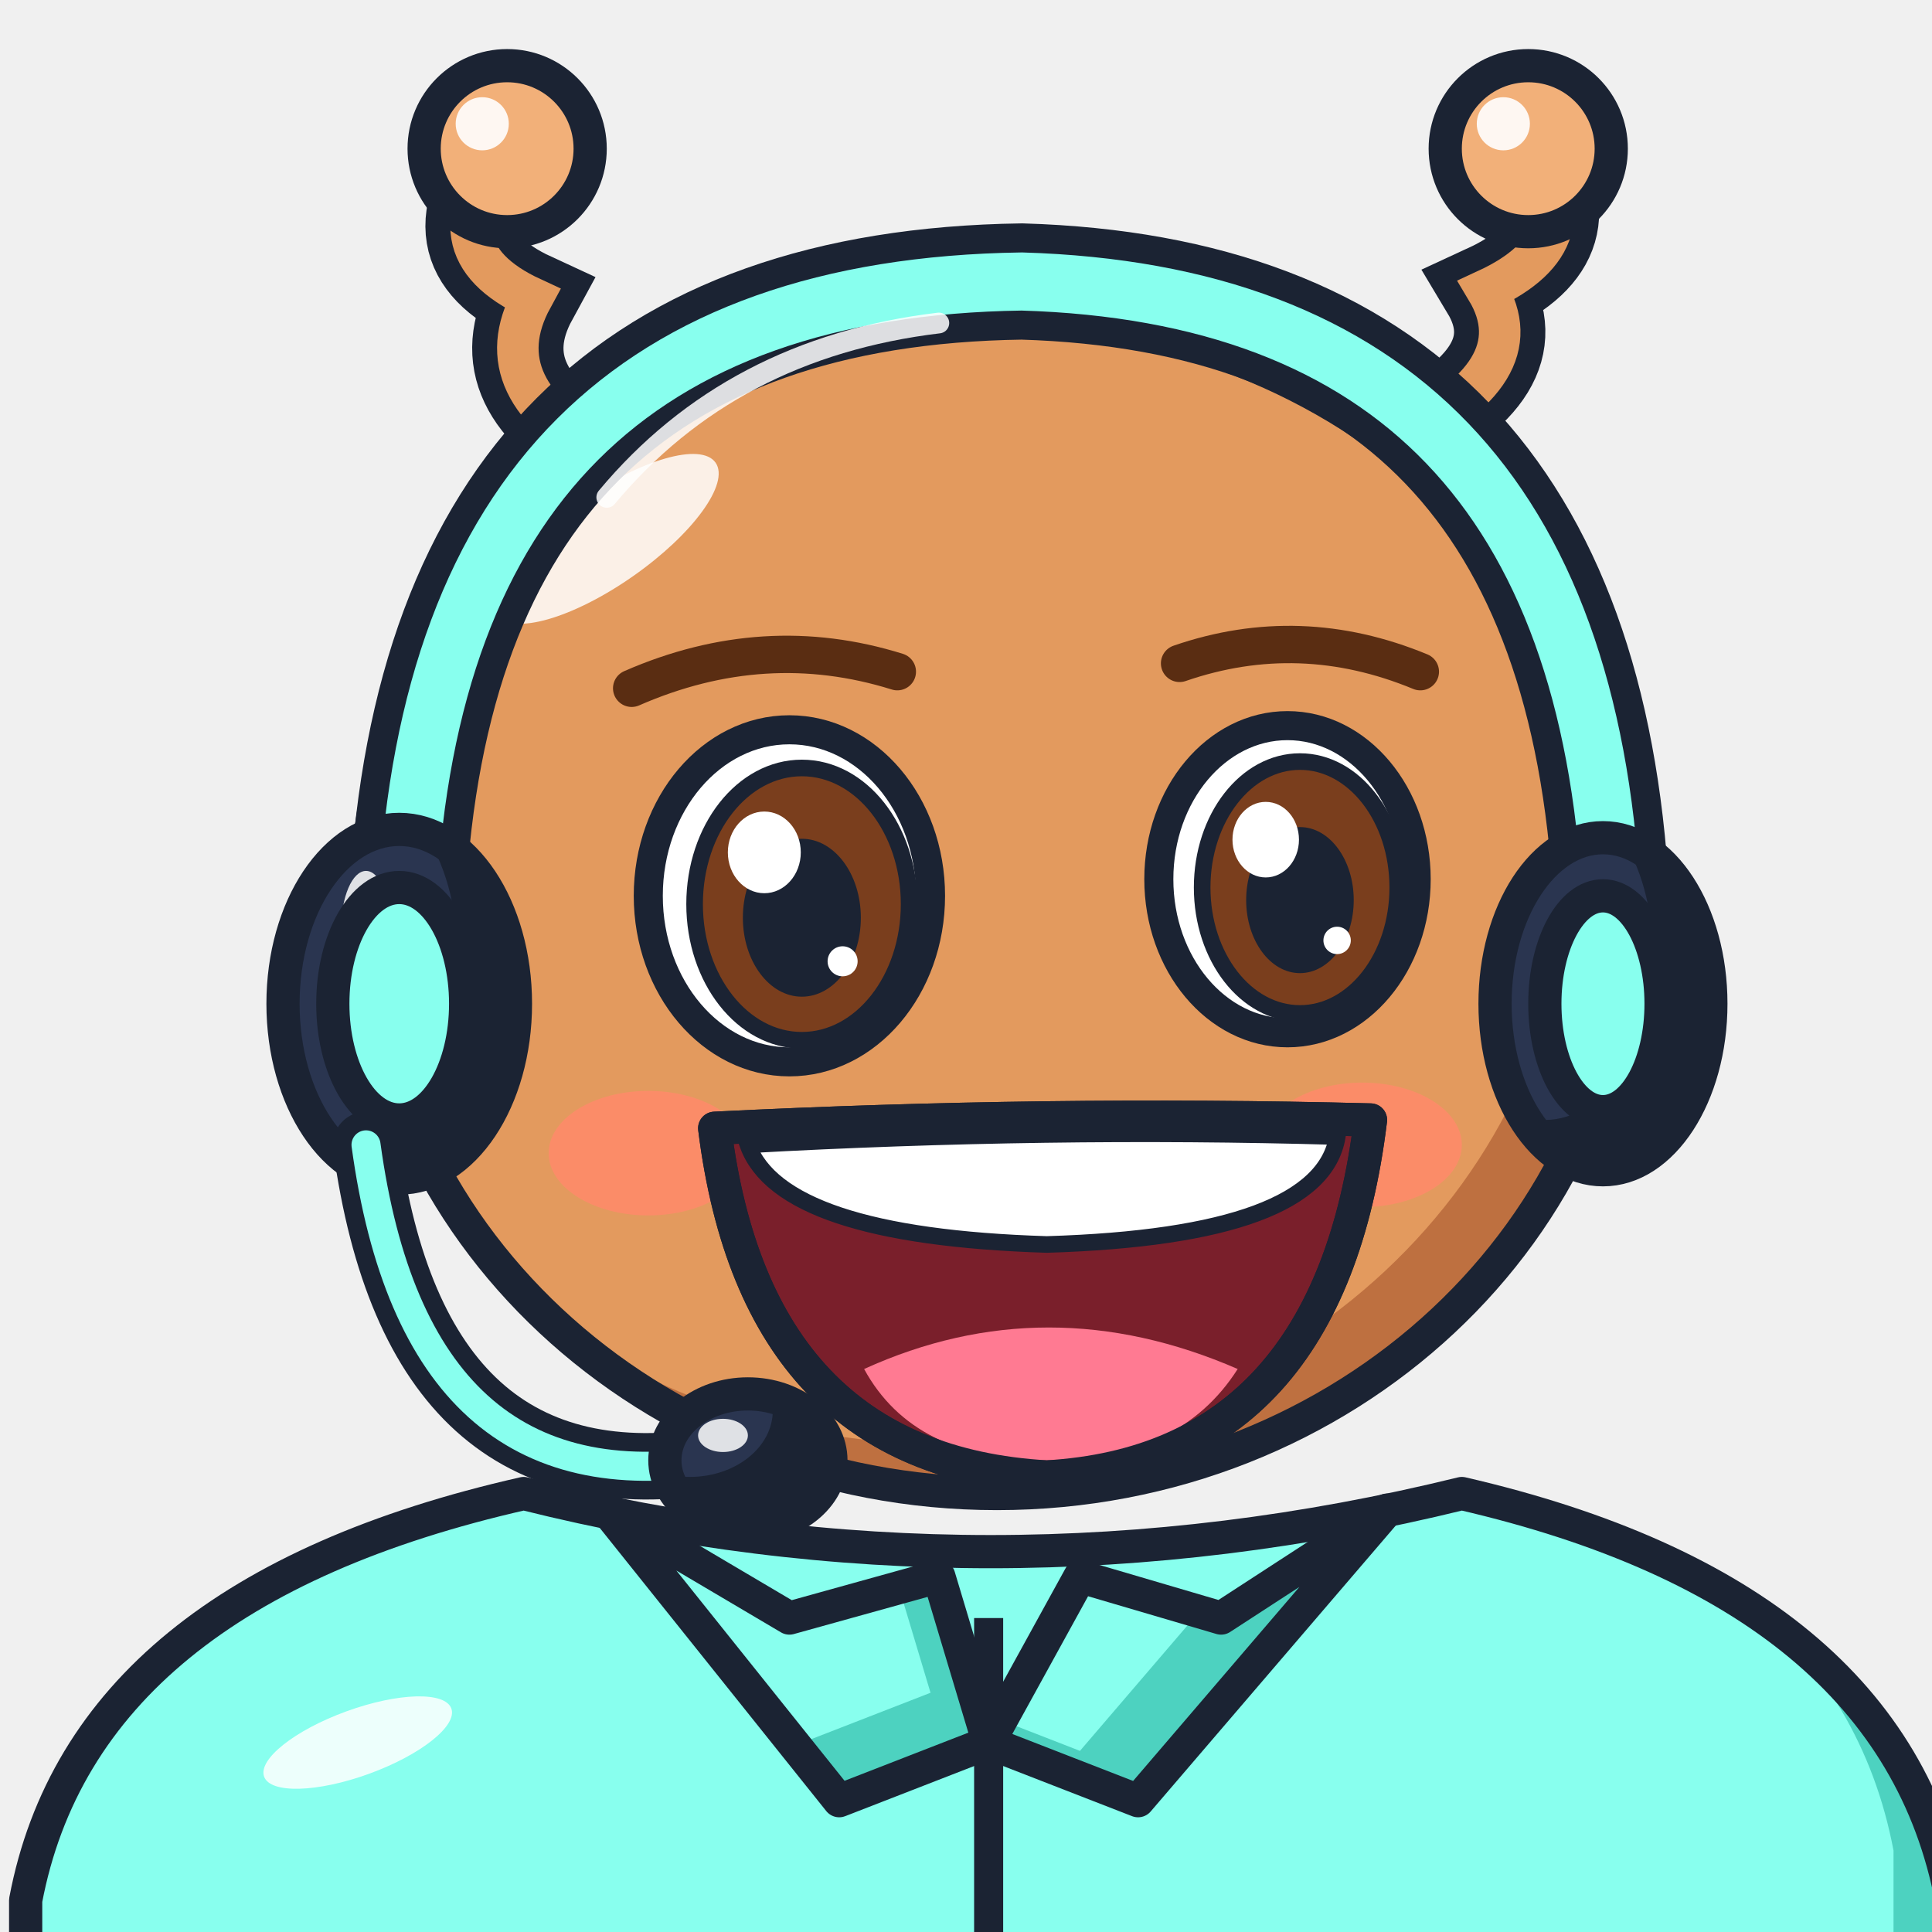
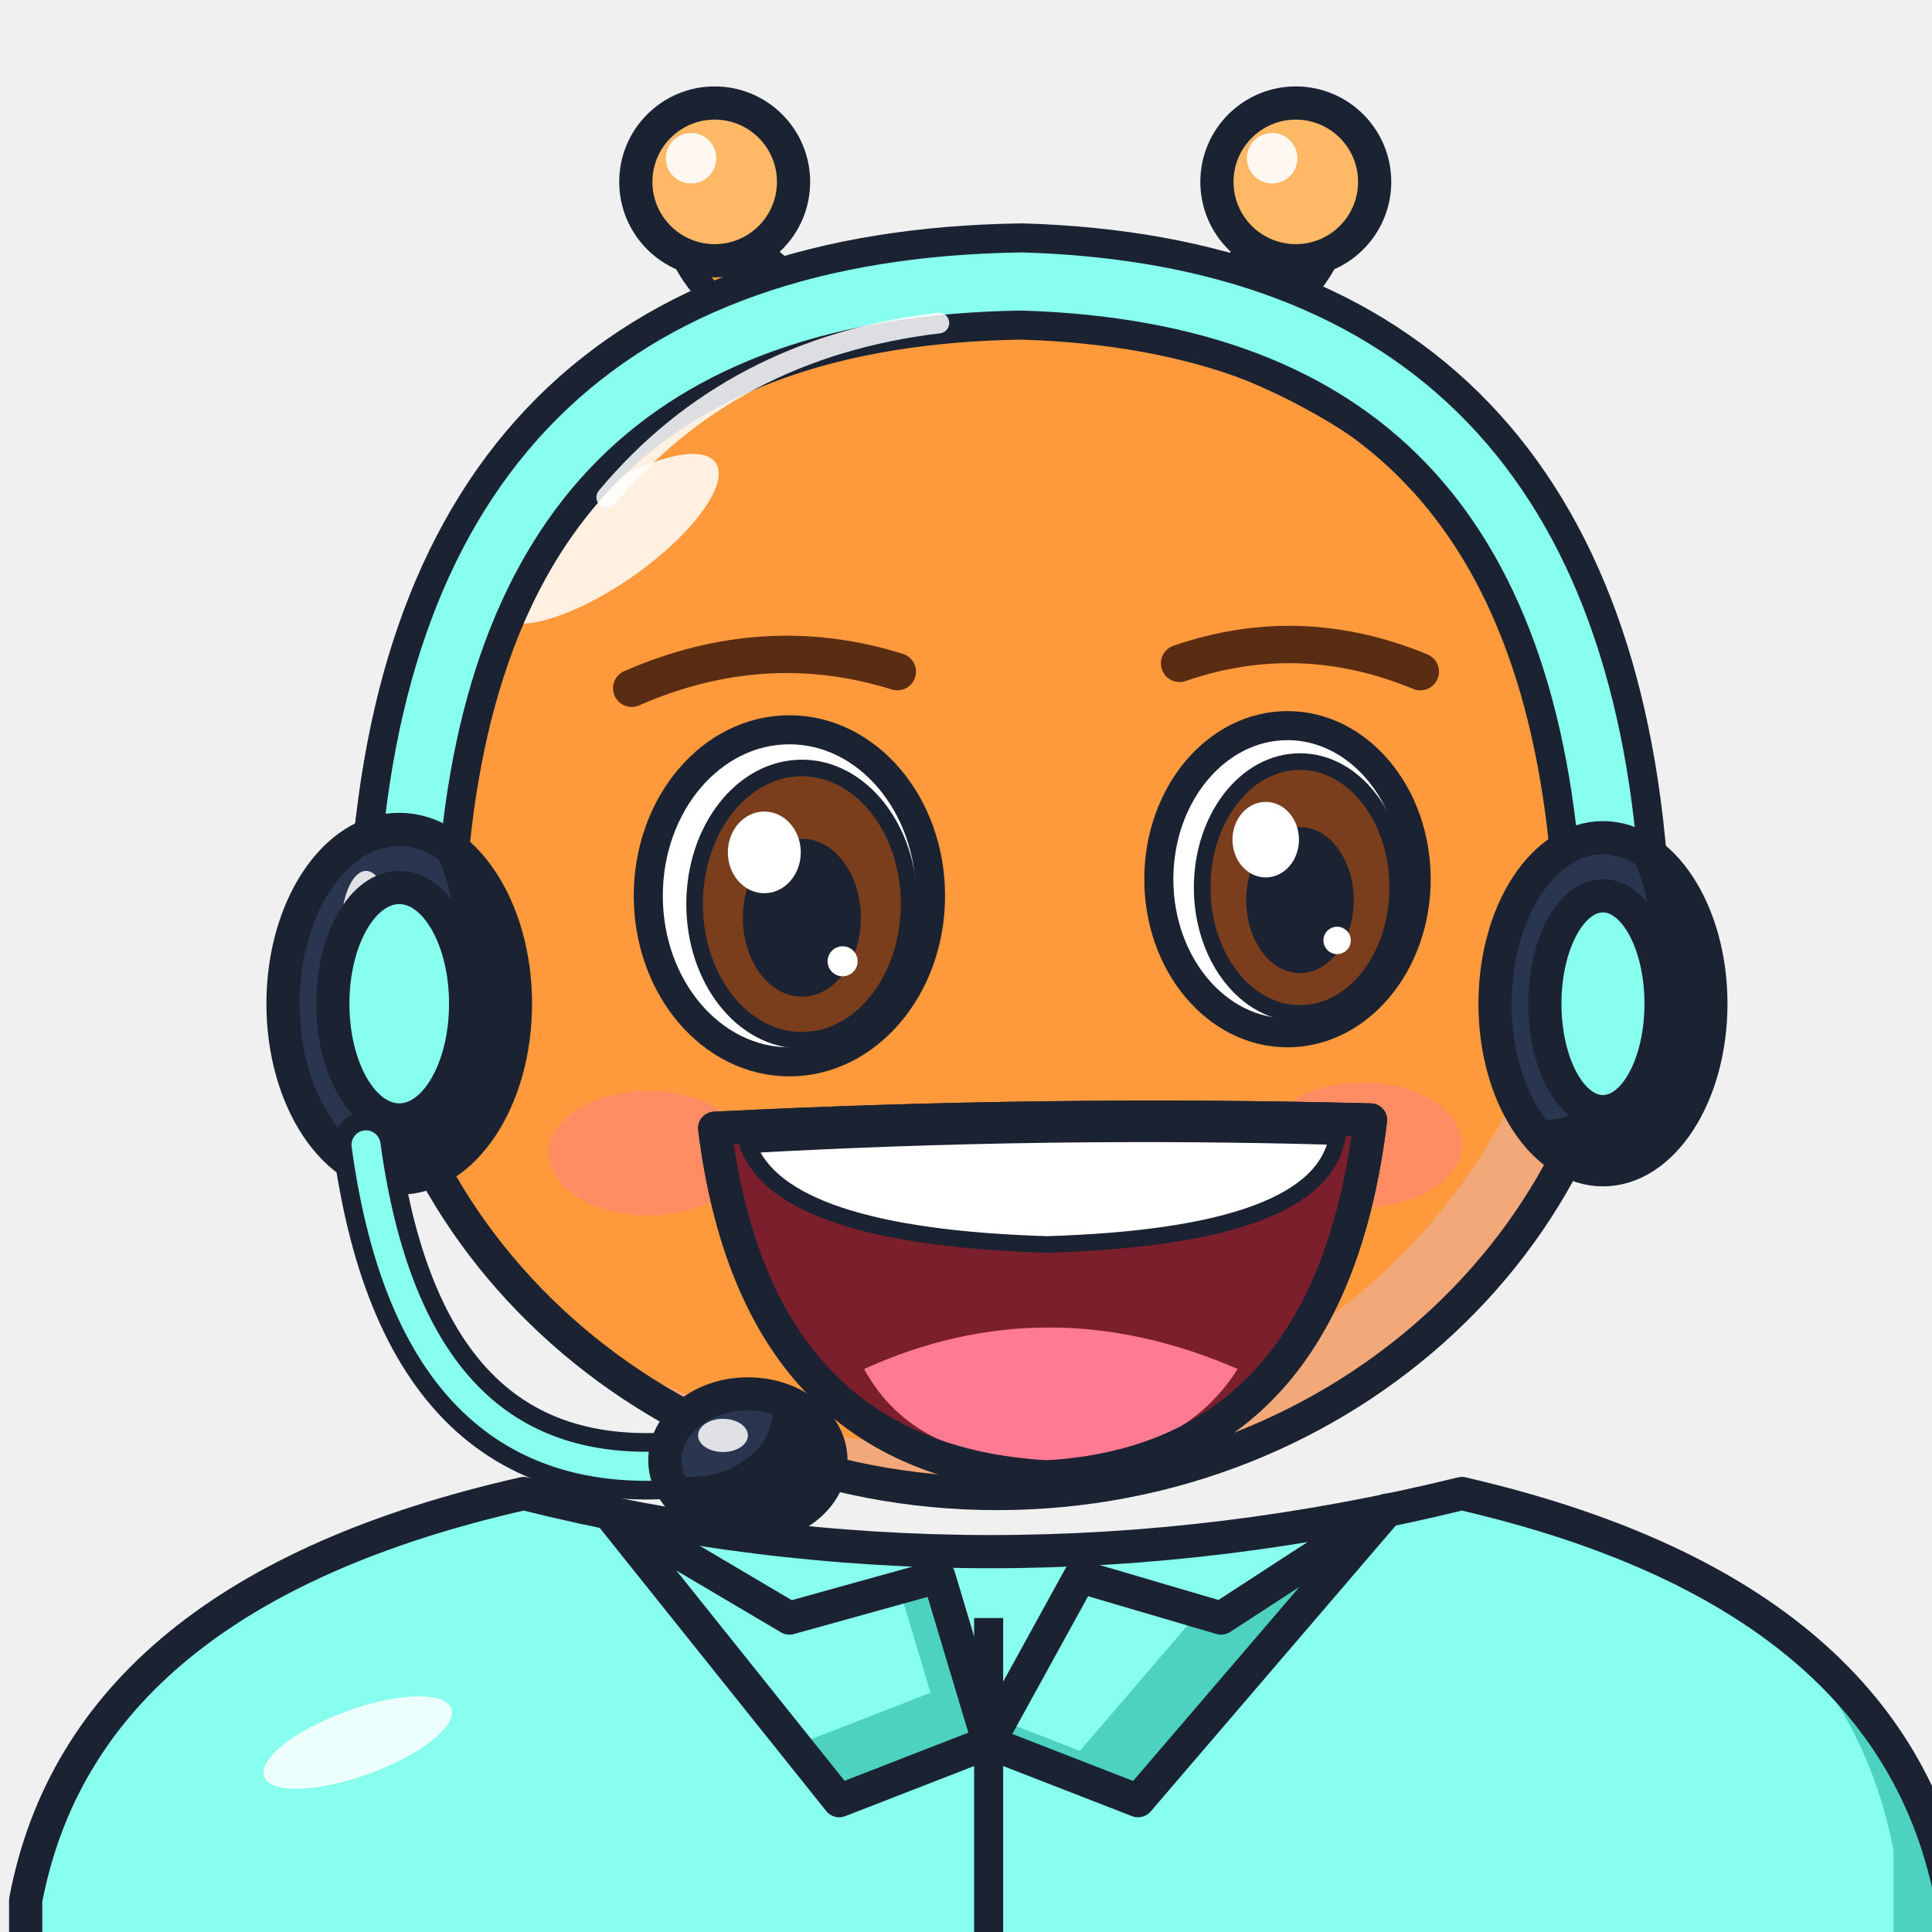
<svg xmlns="http://www.w3.org/2000/svg" width="512" height="512" viewBox="0 0 512 512">
  <defs>
    <clipPath id="c7">
      <path d="M30 512 L30 478 Q44 404 150 380 Q262 408 376 380 Q480 404 494 478 L494 512 Z" />
    </clipPath>
    <clipPath id="c8">
      <path d="M170 384 L214 410 L250 400 L262 440 L226 454 Z" />
    </clipPath>
    <clipPath id="c9">
      <path d="M358 384 L318 410 L284 400 L262 440 L298 454 Z" />
    </clipPath>
    <clipPath id="c10">
      <ellipse cx="264" cy="238" rx="152" ry="142" />
    </clipPath>
    <clipPath id="c11">
      <ellipse cx="120" cy="262" rx="28" ry="42" />
    </clipPath>
    <clipPath id="c12">
      <ellipse cx="410" cy="262" rx="26" ry="40" />
    </clipPath>
    <clipPath id="c13">
      <ellipse cx="204" cy="372" rx="20" ry="16" />
    </clipPath>
  </defs>
  <g transform="translate(262 266) scale(1.1) translate(-262 -262)">
-     <path d="M170 130 Q140 114 152 92 Q126 80 146 56" fill="none" stroke="#1b2333" stroke-width="22" stroke-linecap="round" />
-     <path d="M170 130 Q140 114 152 92 Q126 80 146 56" fill="none" stroke="#E39A5E" stroke-width="10" stroke-linecap="round" />
-     <circle cx="146" cy="56" r="20" fill="#F2B079" stroke="#1b2333" stroke-width="8" stroke-linejoin="round" stroke-linecap="round" />
-     <circle cx="140.0" cy="50.0" r="6.4" fill="#fff" opacity=".9" />
-     <path d="M360 126 Q394 110 382 90 Q408 78 392 56" fill="none" stroke="#1b2333" stroke-width="22" stroke-linecap="round" />
-     <path d="M360 126 Q394 110 382 90 Q408 78 392 56" fill="none" stroke="#E39A5E" stroke-width="10" stroke-linecap="round" />
-     <circle cx="392" cy="56" r="20" fill="#F2B079" stroke="#1b2333" stroke-width="8" stroke-linejoin="round" stroke-linecap="round" />
-     <circle cx="386.0" cy="50.0" r="6.4" fill="#fff" opacity=".9" />
+     <path d="M210 130 Q180 112 214 96 Q188 80 196 64" fill="none" stroke="#1b2333" stroke-width="22" stroke-linecap="round" />
+     <path d="M210 130 Q180 112 214 96 Q188 80 196 64" fill="none" stroke="#FF9A3C" stroke-width="10" stroke-linecap="round" />
+     <circle cx="196" cy="64" r="19" fill="#FFB866" stroke="#1b2333" stroke-width="8" stroke-linejoin="round" stroke-linecap="round" />
+     <circle cx="190.3" cy="58.3" r="6.08" fill="#fff" opacity=".9" />
+     <path d="M322 130 Q352 112 318 96 Q344 80 336 64" fill="none" stroke="#1b2333" stroke-width="22" stroke-linecap="round" />
+     <path d="M322 130 Q352 112 318 96 Q344 80 336 64" fill="none" stroke="#FF9A3C" stroke-width="10" stroke-linecap="round" />
+     <circle cx="336" cy="64" r="19" fill="#FFB866" stroke="#1b2333" stroke-width="8" stroke-linejoin="round" stroke-linecap="round" />
+     <circle cx="330.3" cy="58.3" r="6.08" fill="#fff" opacity=".9" />
    <path d="M30 512 L30 478 Q44 404 150 380 Q262 408 376 380 Q480 404 494 478 L494 512 Z" fill="#4DD2C0" />
    <g clip-path="url(#c7)">
      <g transform="translate(-14,-12)">
        <path d="M30 512 L30 478 Q44 404 150 380 Q262 408 376 380 Q480 404 494 478 L494 512 Z" fill="#88FFEE" />
      </g>
    </g>
    <path d="M30 512 L30 478 Q44 404 150 380 Q262 408 376 380 Q480 404 494 478 L494 512 Z" fill="none" stroke="#1b2333" stroke-width="8" stroke-linejoin="round" stroke-linecap="round" />
    <ellipse cx="110" cy="440" rx="24" ry="8" transform="rotate(-20 110 440)" fill="#fff" opacity=".85" />
    <path d="M262 410 L262 512" stroke="#1b2333" stroke-width="7" />
    <path d="M170 384 L214 410 L250 400 L262 440 L226 454 Z" fill="#4DD2C0" />
    <g clip-path="url(#c8)">
      <g transform="translate(-14,-12)">
        <path d="M170 384 L214 410 L250 400 L262 440 L226 454 Z" fill="#88FFEE" />
      </g>
    </g>
    <path d="M170 384 L214 410 L250 400 L262 440 L226 454 Z" fill="none" stroke="#1b2333" stroke-width="8" stroke-linejoin="round" stroke-linecap="round" />
    <path d="M358 384 L318 410 L284 400 L262 440 L298 454 Z" fill="#4DD2C0" />
    <g clip-path="url(#c9)">
      <g transform="translate(-14,-12)">
        <path d="M358 384 L318 410 L284 400 L262 440 L298 454 Z" fill="#88FFEE" />
      </g>
    </g>
    <path d="M358 384 L318 410 L284 400 L262 440 L298 454 Z" fill="none" stroke="#1b2333" stroke-width="8" stroke-linejoin="round" stroke-linecap="round" />
-     <ellipse cx="264" cy="238" rx="152" ry="142" fill="#BE7040" />
+     <ellipse cx="264" cy="238" rx="152" ry="142" fill="#F2A878" />
    <g clip-path="url(#c10)">
      <g transform="translate(-14,-12)">
-         <ellipse cx="264" cy="238" rx="152" ry="142" fill="#E39A5E" />
+         <ellipse cx="264" cy="238" rx="152" ry="142" fill="#FF9A3C" />
      </g>
    </g>
    <ellipse cx="264" cy="238" rx="152" ry="142" fill="none" stroke="#1b2333" stroke-width="8" stroke-linejoin="round" stroke-linecap="round" />
    <ellipse cx="170" cy="150" rx="32" ry="11" transform="rotate(-35 170 150)" fill="#fff" opacity=".85" />
    <ellipse cx="180" cy="298" rx="24" ry="15" fill="#FF8A6A" opacity=".85" />
    <ellipse cx="352" cy="296" rx="24" ry="15" fill="#FF8A6A" opacity=".85" />
    <path d="M122 236 Q130 90 270 88 Q404 92 412 236" fill="none" stroke="#1b2333" stroke-width="28" stroke-linecap="round" />
    <path d="M122 236 Q130 90 270 88 Q404 92 412 236" fill="none" stroke="#88FFEE" stroke-width="14" stroke-linecap="round" />
    <path d="M170 140 Q200 104 250 98" fill="none" stroke="#fff" stroke-width="5" stroke-linecap="round" opacity=".85" />
    <ellipse cx="120" cy="262" rx="28" ry="42" fill="#1b2333" />
    <g clip-path="url(#c11)">
      <g transform="translate(-14,-12)">
        <ellipse cx="120" cy="262" rx="28" ry="42" fill="#2A3550" />
      </g>
    </g>
    <ellipse cx="120" cy="262" rx="28" ry="42" fill="none" stroke="#1b2333" stroke-width="8" stroke-linejoin="round" stroke-linecap="round" />
    <ellipse cx="112" cy="244" rx="6" ry="14" transform="rotate(0 112 244)" fill="#fff" opacity=".85" />
    <ellipse cx="120" cy="262" rx="16" ry="28" fill="#88FFEE" stroke="#1b2333" stroke-width="8" stroke-linejoin="round" stroke-linecap="round" />
    <ellipse cx="410" cy="262" rx="26" ry="40" fill="#1b2333" />
    <g clip-path="url(#c12)">
      <g transform="translate(-14,-12)">
        <ellipse cx="410" cy="262" rx="26" ry="40" fill="#2A3550" />
      </g>
    </g>
    <ellipse cx="410" cy="262" rx="26" ry="40" fill="none" stroke="#1b2333" stroke-width="8" stroke-linejoin="round" stroke-linecap="round" />
    <ellipse cx="410" cy="262" rx="14" ry="26" fill="#88FFEE" stroke="#1b2333" stroke-width="8" stroke-linejoin="round" stroke-linecap="round" />
    <ellipse cx="214" cy="236" rx="34" ry="40" fill="#fff" stroke="#1b2333" stroke-width="7" />
    <ellipse cx="217" cy="238" rx="25.84" ry="32.8" fill="#7A3E1D" stroke="#1b2333" stroke-width="4" />
    <ellipse cx="217" cy="241.28" rx="14.212" ry="19.024" fill="#1b2333" />
    <ellipse cx="207.956" cy="225.536" rx="8.786" ry="9.84" fill="#fff" />
    <circle cx="226.819" cy="251.776" r="3.618" fill="#fff" />
    <ellipse cx="334" cy="232" rx="31" ry="37" fill="#fff" stroke="#1b2333" stroke-width="7" />
    <ellipse cx="337" cy="234" rx="23.56" ry="30.34" fill="#7A3E1D" stroke="#1b2333" stroke-width="4" />
    <ellipse cx="337" cy="237.034" rx="12.958" ry="17.597" fill="#1b2333" />
    <ellipse cx="328.754" cy="222.471" rx="8.01" ry="9.102" fill="#fff" />
    <circle cx="345.953" cy="246.743" r="3.298" fill="#fff" />
    <path d="M176 186 Q208.0 172 240 182" fill="none" stroke="#5A2D12" stroke-width="9" stroke-linecap="round" />
    <path d="M308 180 Q337.0 170 366 182" fill="none" stroke="#5A2D12" stroke-width="9" stroke-linecap="round" />
    <path d="M196 292 Q276 288 354 290 Q344 372 276 376 Q206 372 196 292 Z" fill="#7A1F2B" stroke="#1b2333" stroke-width="8" stroke-linejoin="round" stroke-linecap="round" />
    <path d="M204 296 Q276 292 346 294 Q342 318 276 320 Q212 318 204 296 Z" fill="#fff" stroke="#1b2333" stroke-width="4" />
    <path d="M232 350 Q276 330 322 350 Q308 372 276 372 Q244 372 232 350 Z" fill="#FF7A92" />
    <path d="M196 292 Q276 288 354 290 Q344 372 276 376 Q206 372 196 292 Z" fill="none" stroke="#1b2333" stroke-width="8" stroke-linejoin="round" />
    <path d="M112 296 Q124 384 196 372" fill="none" stroke="#1b2333" stroke-width="16" stroke-linecap="round" />
    <path d="M112 296 Q124 384 196 372" fill="none" stroke="#88FFEE" stroke-width="7" stroke-linecap="round" />
    <ellipse cx="204" cy="372" rx="20" ry="16" fill="#1b2333" />
    <g clip-path="url(#c13)">
      <g transform="translate(-14,-12)">
        <ellipse cx="204" cy="372" rx="20" ry="16" fill="#2A3550" />
      </g>
    </g>
    <ellipse cx="204" cy="372" rx="20" ry="16" fill="none" stroke="#1b2333" stroke-width="8" stroke-linejoin="round" stroke-linecap="round" />
    <ellipse cx="198" cy="366" rx="6" ry="4" transform="rotate(0 198 366)" fill="#fff" opacity=".85" />
  </g>
</svg>
